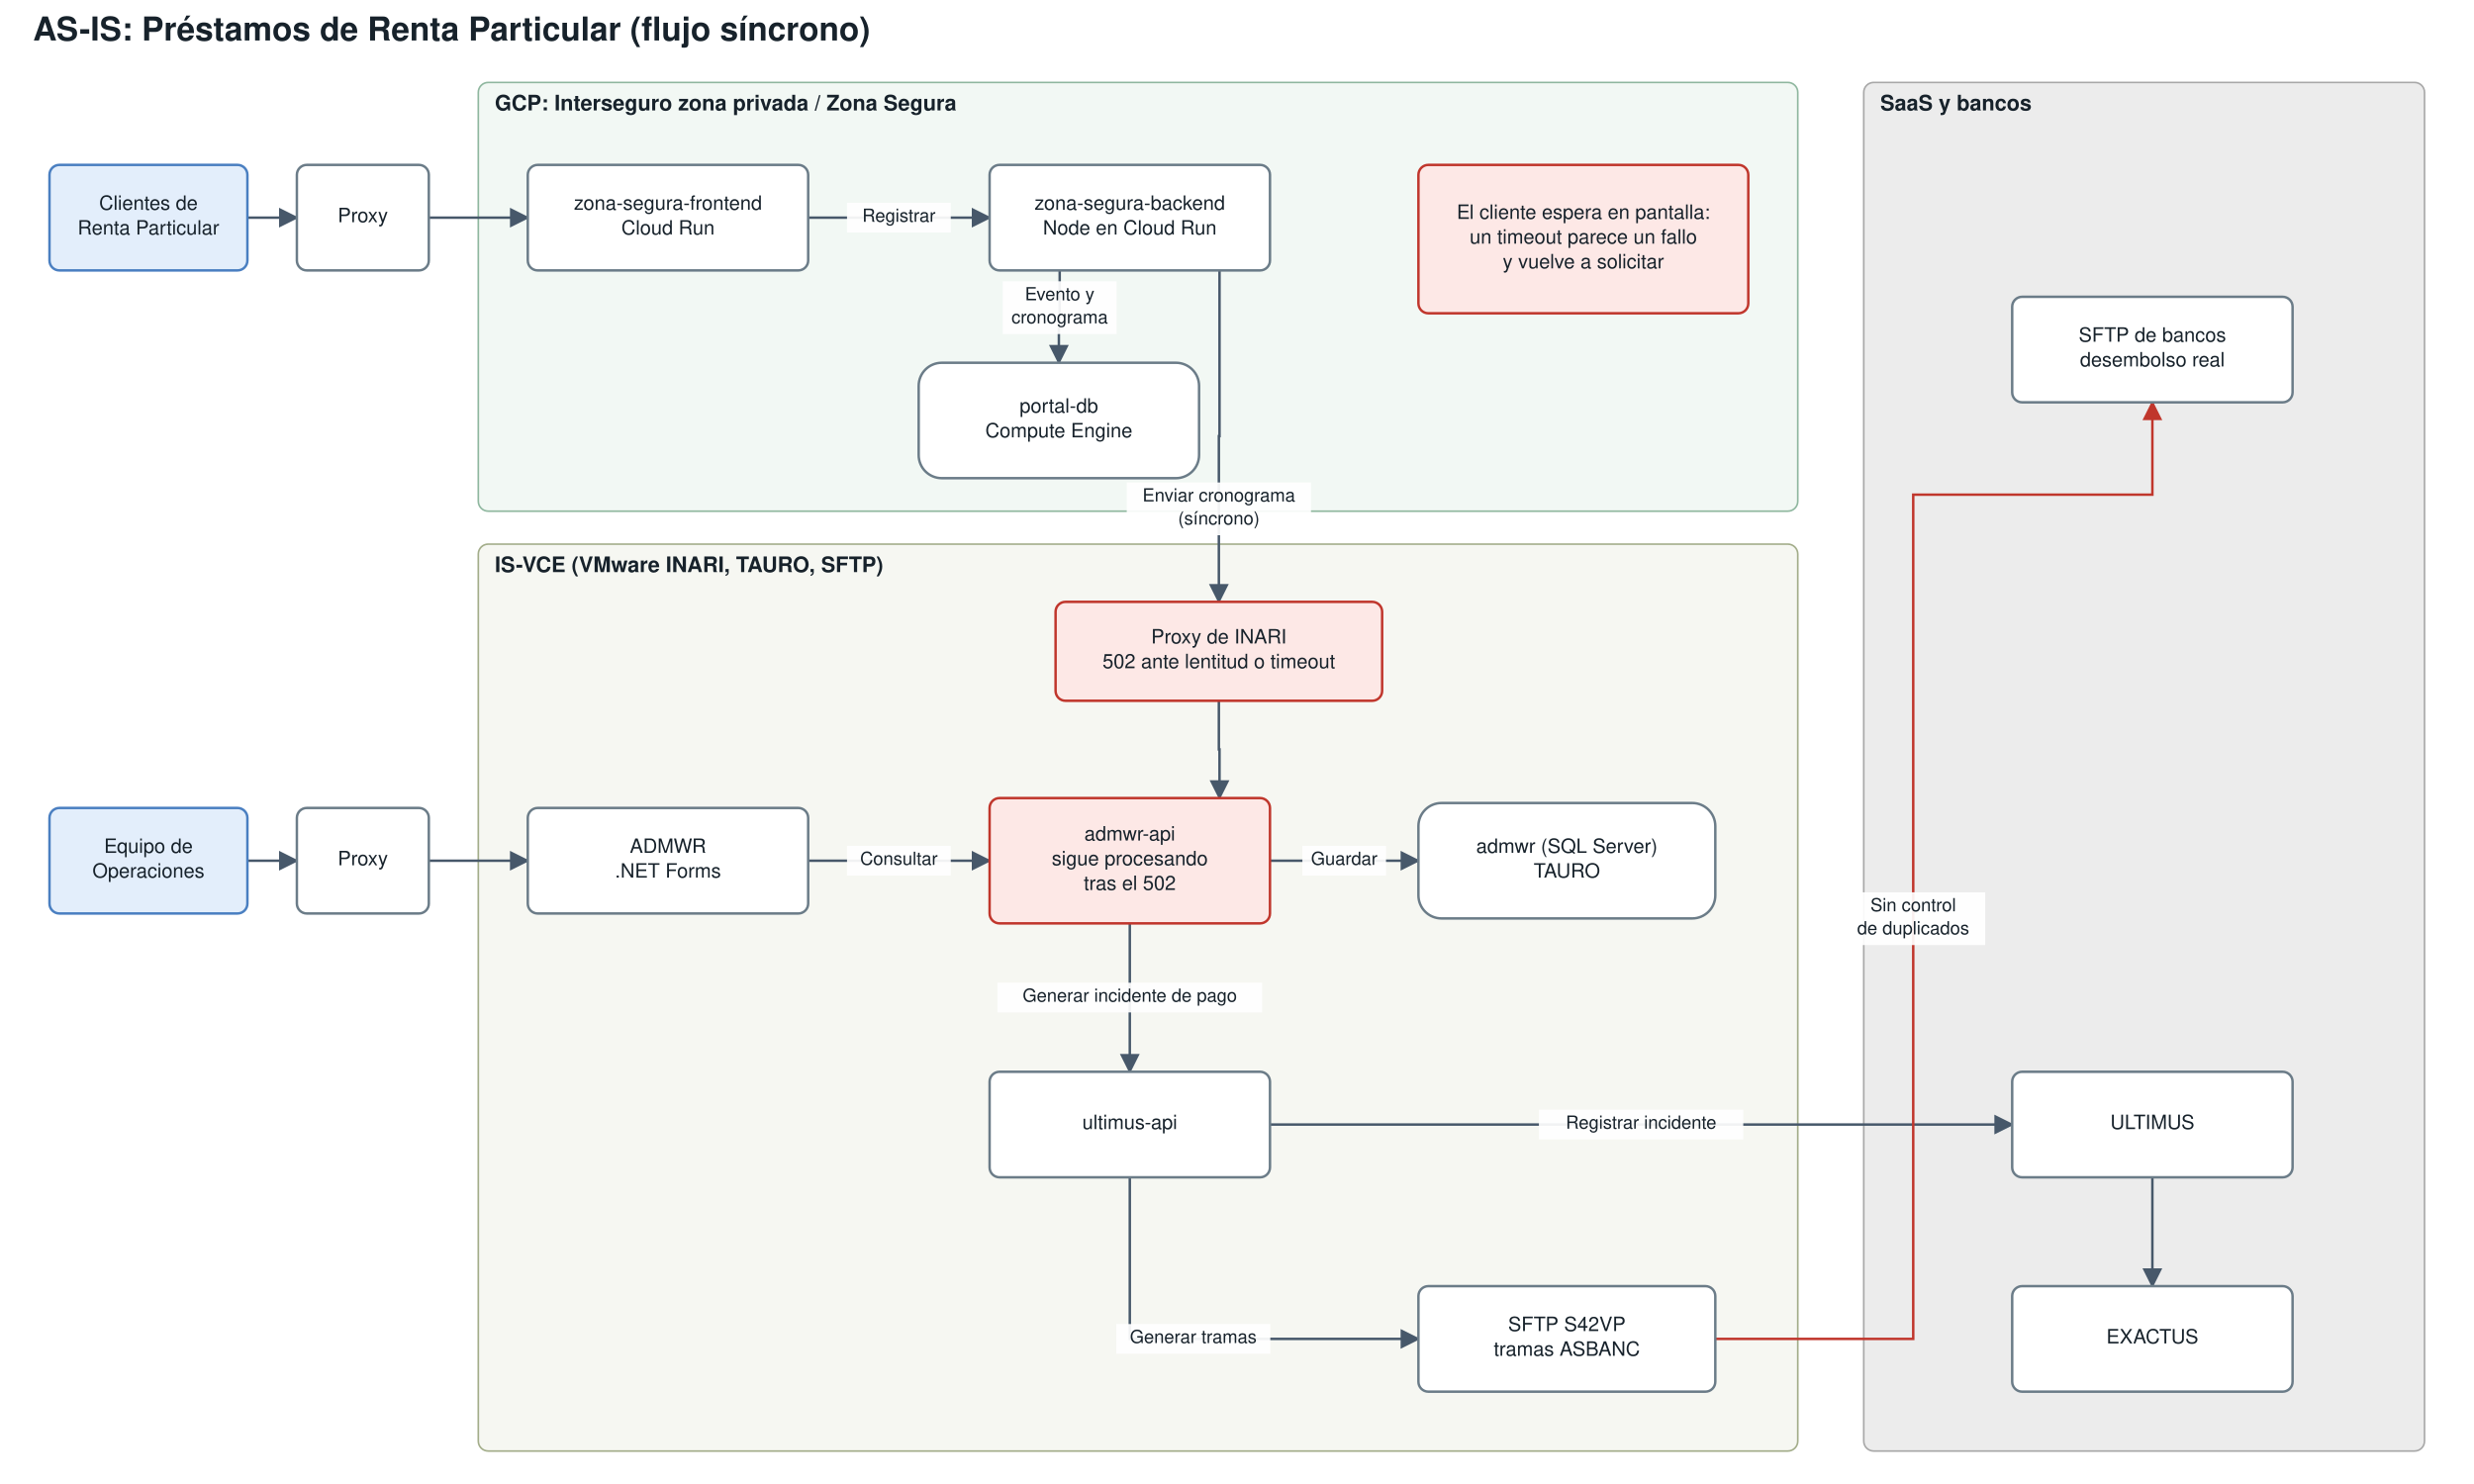
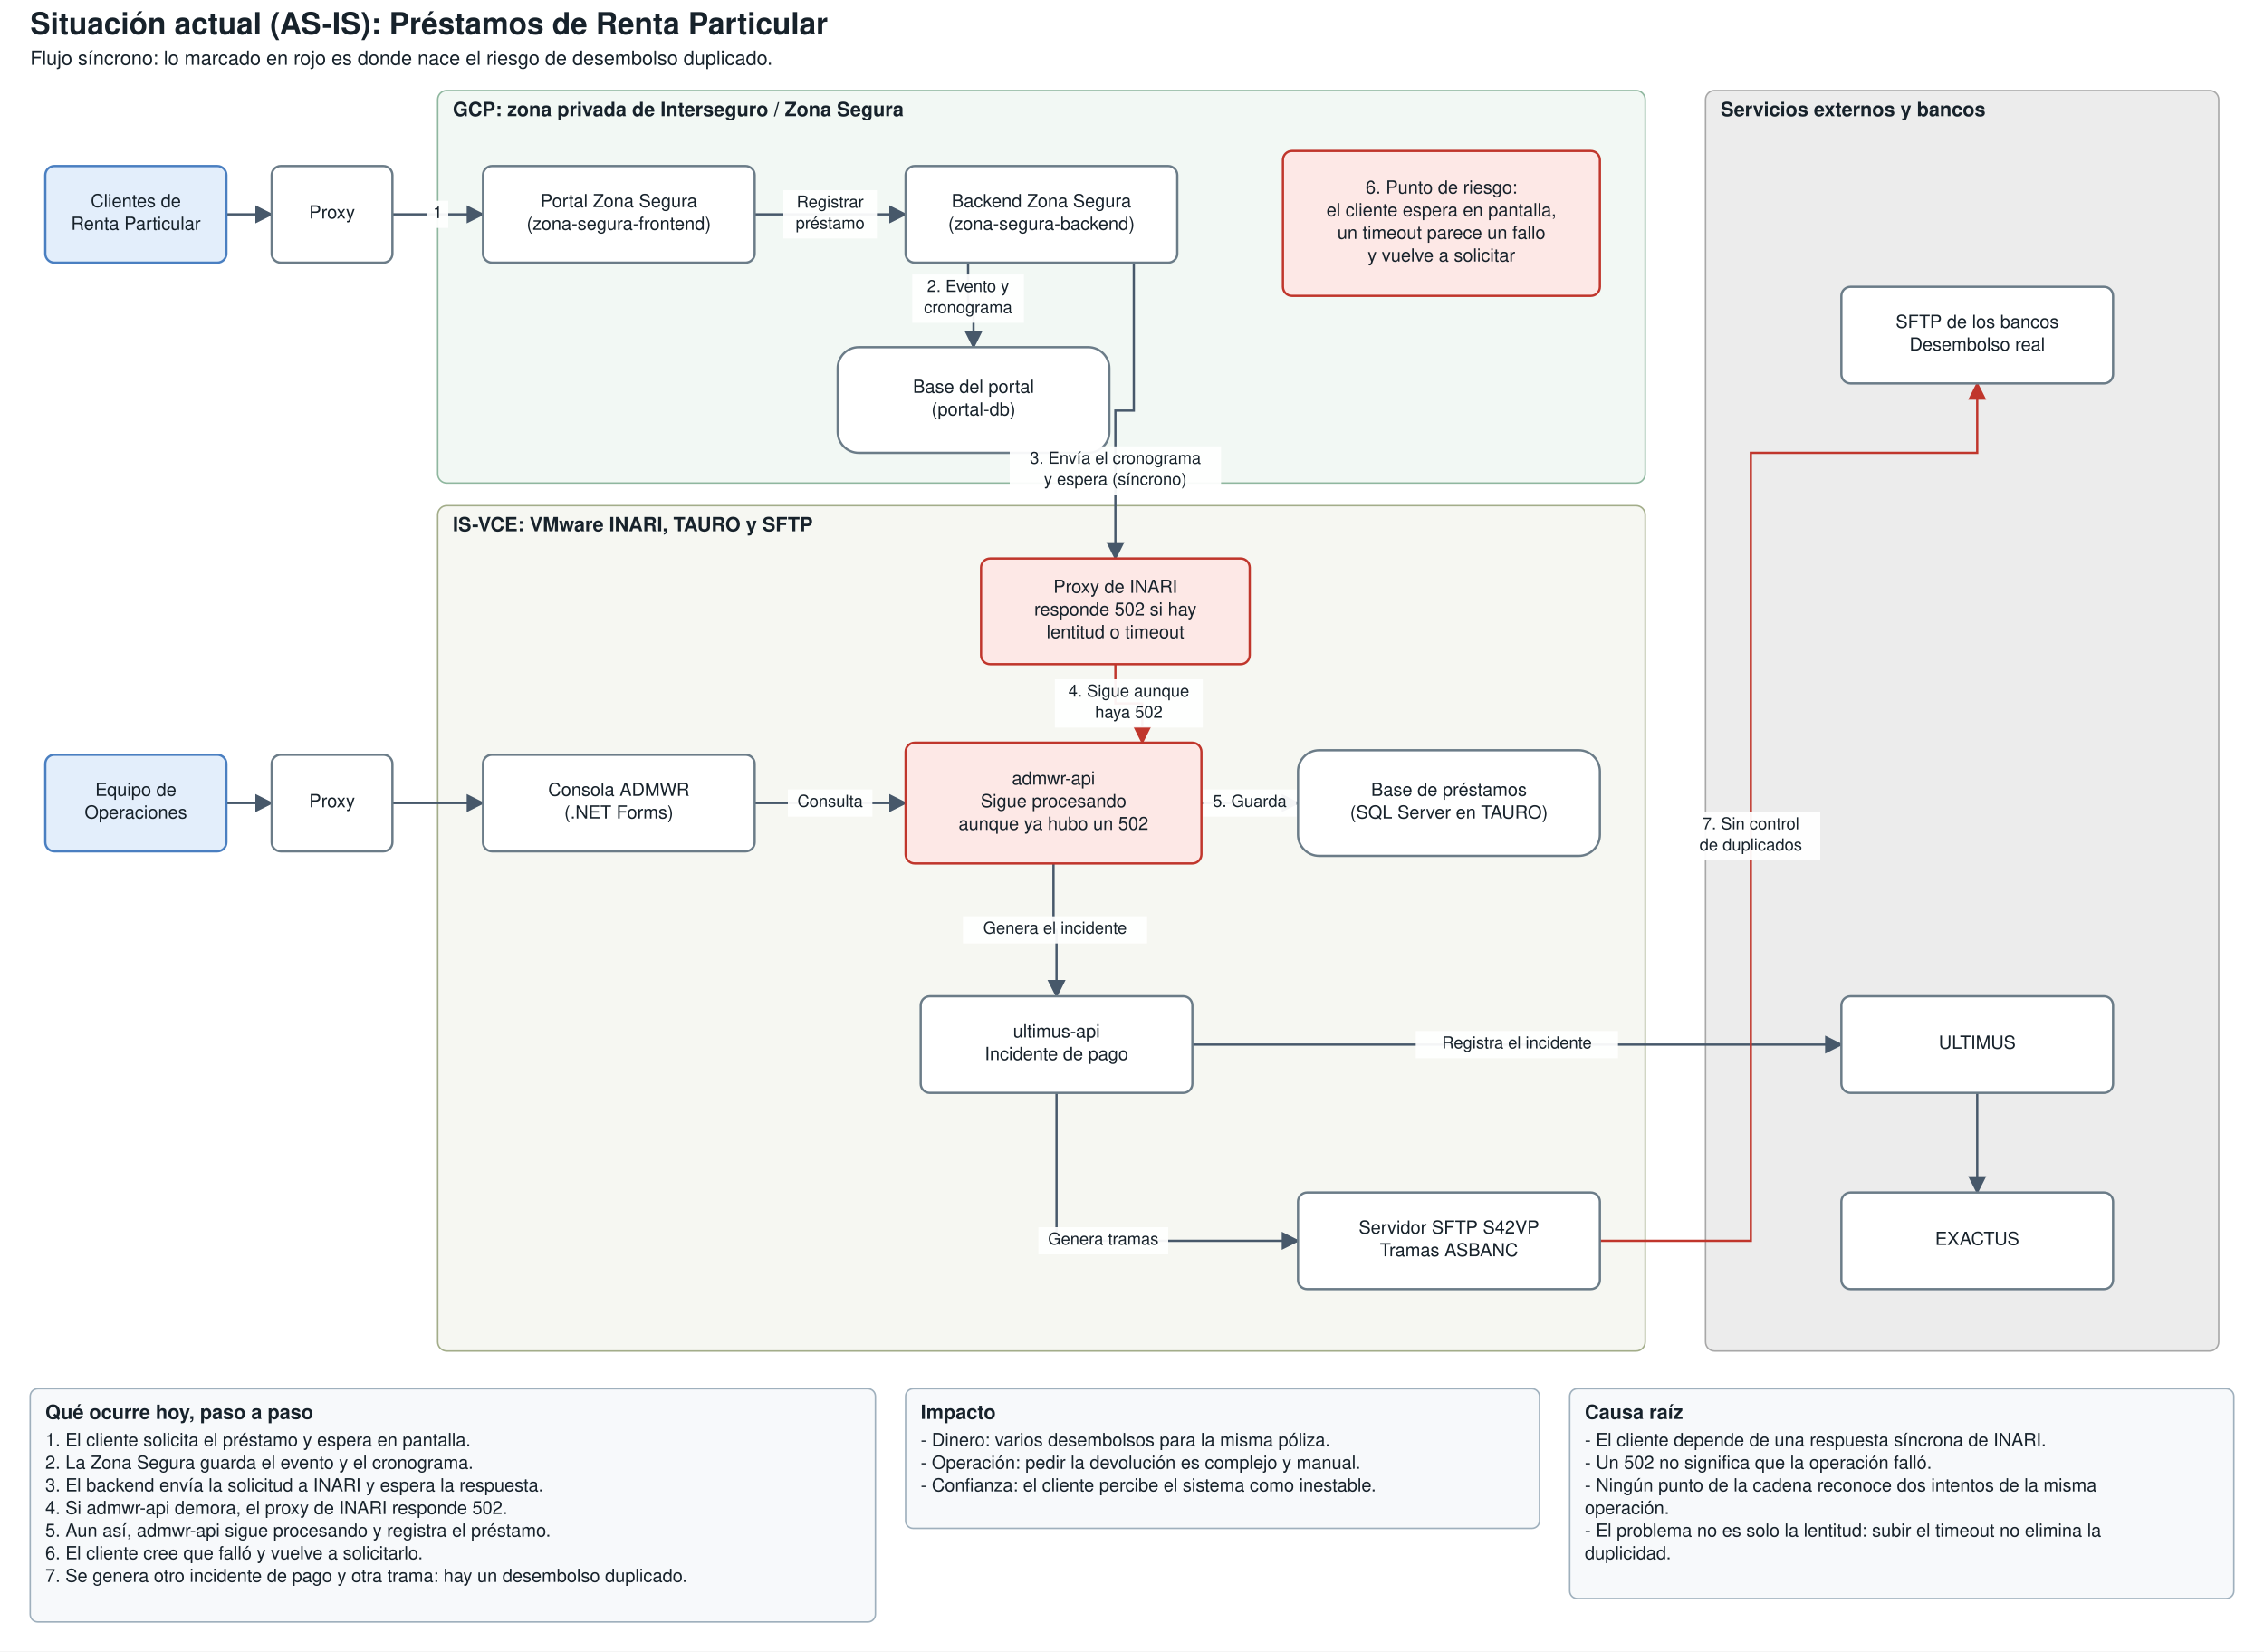
- <svg xmlns="http://www.w3.org/2000/svg" viewBox="0 0 1500 900" font-family="Helvetica, Arial, sans-serif">
+ <svg xmlns="http://www.w3.org/2000/svg" viewBox="0 0 1500 1094" font-family="Helvetica, Arial, sans-serif">
  <defs>
    <marker id="arrow" viewBox="0 0 10 10" refX="9" refY="5" markerWidth="8" markerHeight="8" orient="auto-start-reverse">
      <path d="M0 0L10 5L0 10z" fill="context-stroke" />
    </marker>
  </defs>
-   <rect width="1500" height="900" fill="#ffffff" />
-   <text x="20" y="20.0" font-size="20" font-weight="bold" text-anchor="start" dominant-baseline="central" fill="#17222b">AS-IS: Préstamos de Renta Particular (flujo síncrono)</text>
-   <rect x="290" y="50" width="800" height="260" rx="6" fill="#f2f8f4" stroke="#8fb79f" />
-   <text x="300" y="64.0" font-size="13" font-weight="bold" text-anchor="start" dominant-baseline="central" fill="#17222b">GCP: Interseguro zona privada / Zona Segura</text>
-   <rect x="290" y="330" width="800" height="550" rx="6" fill="#f6f7f2" stroke="#a3ad8a" />
-   <text x="300" y="344.0" font-size="13" font-weight="bold" text-anchor="start" dominant-baseline="central" fill="#17222b">IS-VCE (VMware INARI, TAURO, SFTP)</text>
-   <rect x="1130" y="50" width="340" height="830" rx="6" fill="#ececec" stroke="#a8a8a8" />
-   <text x="1140" y="64.0" font-size="13" font-weight="bold" text-anchor="start" dominant-baseline="central" fill="#17222b">SaaS y bancos</text>
-   <polyline points="150,132.0 180,132.0" fill="none" stroke="#47586a" stroke-width="1.5" marker-end="url(#arrow)" />
-   <polyline points="260,132.0 320,132.0" fill="none" stroke="#47586a" stroke-width="1.5" marker-end="url(#arrow)" />
-   <polyline points="490,132.0 600,132.0" fill="none" stroke="#47586a" stroke-width="1.5" marker-end="url(#arrow)" />
-   <polyline points="642.5,164 642.5,192.0 642.0,192.0 642.0,220" fill="none" stroke="#47586a" stroke-width="1.5" marker-end="url(#arrow)" />
-   <polyline points="739.4,164 739.4,264.5 739.0,264.5 739.0,365" fill="none" stroke="#47586a" stroke-width="1.5" marker-end="url(#arrow)" />
-   <polyline points="739.0,425 739.0,454.5 739.4,454.5 739.4,484" fill="none" stroke="#47586a" stroke-width="1.5" marker-end="url(#arrow)" />
-   <polyline points="150,522.0 180,522.0" fill="none" stroke="#47586a" stroke-width="1.5" marker-end="url(#arrow)" />
-   <polyline points="260,522.0 320,522.0" fill="none" stroke="#47586a" stroke-width="1.5" marker-end="url(#arrow)" />
-   <polyline points="490,522.0 600,522.0" fill="none" stroke="#47586a" stroke-width="1.5" marker-end="url(#arrow)" />
-   <polyline points="770,522.0 860,522.0" fill="none" stroke="#47586a" stroke-width="1.5" marker-end="url(#arrow)" />
-   <polyline points="685.0,560 685.0,650" fill="none" stroke="#47586a" stroke-width="1.5" marker-end="url(#arrow)" />
-   <polyline points="770,682.0 1220,682.0" fill="none" stroke="#47586a" stroke-width="1.5" marker-end="url(#arrow)" />
-   <polyline points="1305.0,714 1305.0,780" fill="none" stroke="#47586a" stroke-width="1.5" marker-end="url(#arrow)" />
-   <polyline points="685.0,714 685.0,812.0 860,812.0" fill="none" stroke="#47586a" stroke-width="1.5" marker-end="url(#arrow)" />
-   <polyline points="1040,812.0 1160,812 1160,300 1305,300 1305.0,244" fill="none" stroke="#c0362c" stroke-width="1.5" marker-end="url(#arrow)" />
-   <rect x="30" y="100" width="120" height="64" rx="6" fill="#e3eefb" stroke="#4a7fc1" stroke-width="1.5" />
-   <text x="90.0" y="124.5" font-size="12" font-weight="normal" text-anchor="middle" dominant-baseline="central" fill="#17222b">Clientes de</text>
-   <text x="90.0" y="139.5" font-size="12" font-weight="normal" text-anchor="middle" dominant-baseline="central" fill="#17222b">Renta Particular</text>
-   <rect x="180" y="100" width="80" height="64" rx="6" fill="#ffffff" stroke="#6b7c88" stroke-width="1.5" />
-   <text x="220.0" y="132.0" font-size="12" font-weight="normal" text-anchor="middle" dominant-baseline="central" fill="#17222b">Proxy</text>
-   <rect x="320" y="100" width="170" height="64" rx="6" fill="#ffffff" stroke="#6b7c88" stroke-width="1.5" />
-   <text x="405.0" y="124.5" font-size="12" font-weight="normal" text-anchor="middle" dominant-baseline="central" fill="#17222b">zona-segura-frontend</text>
-   <text x="405.0" y="139.5" font-size="12" font-weight="normal" text-anchor="middle" dominant-baseline="central" fill="#17222b">Cloud Run</text>
-   <rect x="600" y="100" width="170" height="64" rx="6" fill="#ffffff" stroke="#6b7c88" stroke-width="1.5" />
-   <text x="685.0" y="124.5" font-size="12" font-weight="normal" text-anchor="middle" dominant-baseline="central" fill="#17222b">zona-segura-backend</text>
-   <text x="685.0" y="139.5" font-size="12" font-weight="normal" text-anchor="middle" dominant-baseline="central" fill="#17222b">Node en Cloud Run</text>
-   <rect x="557" y="220" width="170" height="70" rx="14" fill="#ffffff" stroke="#6b7c88" stroke-width="1.5" />
-   <text x="642.0" y="247.5" font-size="12" font-weight="normal" text-anchor="middle" dominant-baseline="central" fill="#17222b">portal-db</text>
-   <text x="642.0" y="262.5" font-size="12" font-weight="normal" text-anchor="middle" dominant-baseline="central" fill="#17222b">Compute Engine</text>
-   <rect x="860" y="100" width="200" height="90" rx="6" fill="#fde8e6" stroke="#c0362c" stroke-width="1.5" />
-   <text x="960.0" y="130.0" font-size="12" font-weight="normal" text-anchor="middle" dominant-baseline="central" fill="#17222b">El cliente espera en pantalla:</text>
-   <text x="960.0" y="145.0" font-size="12" font-weight="normal" text-anchor="middle" dominant-baseline="central" fill="#17222b">un timeout parece un fallo</text>
-   <text x="960.0" y="160.0" font-size="12" font-weight="normal" text-anchor="middle" dominant-baseline="central" fill="#17222b">y vuelve a solicitar</text>
-   <rect x="640" y="365" width="198" height="60" rx="6" fill="#fde8e6" stroke="#c0362c" stroke-width="1.5" />
-   <text x="739.0" y="387.5" font-size="12" font-weight="normal" text-anchor="middle" dominant-baseline="central" fill="#17222b">Proxy de INARI</text>
-   <text x="739.0" y="402.5" font-size="12" font-weight="normal" text-anchor="middle" dominant-baseline="central" fill="#17222b">502 ante lentitud o timeout</text>
-   <rect x="30" y="490" width="120" height="64" rx="6" fill="#e3eefb" stroke="#4a7fc1" stroke-width="1.5" />
-   <text x="90.0" y="514.5" font-size="12" font-weight="normal" text-anchor="middle" dominant-baseline="central" fill="#17222b">Equipo de</text>
-   <text x="90.0" y="529.5" font-size="12" font-weight="normal" text-anchor="middle" dominant-baseline="central" fill="#17222b">Operaciones</text>
-   <rect x="180" y="490" width="80" height="64" rx="6" fill="#ffffff" stroke="#6b7c88" stroke-width="1.5" />
-   <text x="220.0" y="522.0" font-size="12" font-weight="normal" text-anchor="middle" dominant-baseline="central" fill="#17222b">Proxy</text>
-   <rect x="320" y="490" width="170" height="64" rx="6" fill="#ffffff" stroke="#6b7c88" stroke-width="1.5" />
-   <text x="405.0" y="514.5" font-size="12" font-weight="normal" text-anchor="middle" dominant-baseline="central" fill="#17222b">ADMWR</text>
-   <text x="405.0" y="529.5" font-size="12" font-weight="normal" text-anchor="middle" dominant-baseline="central" fill="#17222b">.NET Forms</text>
-   <rect x="600" y="484" width="170" height="76" rx="6" fill="#fde8e6" stroke="#c0362c" stroke-width="1.5" />
-   <text x="685.0" y="507.0" font-size="12" font-weight="normal" text-anchor="middle" dominant-baseline="central" fill="#17222b">admwr-api</text>
-   <text x="685.0" y="522.0" font-size="12" font-weight="normal" text-anchor="middle" dominant-baseline="central" fill="#17222b">sigue procesando</text>
-   <text x="685.0" y="537.0" font-size="12" font-weight="normal" text-anchor="middle" dominant-baseline="central" fill="#17222b">tras el 502</text>
-   <rect x="860" y="487" width="180" height="70" rx="14" fill="#ffffff" stroke="#6b7c88" stroke-width="1.5" />
-   <text x="950.0" y="514.5" font-size="12" font-weight="normal" text-anchor="middle" dominant-baseline="central" fill="#17222b">admwr (SQL Server)</text>
-   <text x="950.0" y="529.5" font-size="12" font-weight="normal" text-anchor="middle" dominant-baseline="central" fill="#17222b">TAURO</text>
-   <rect x="600" y="650" width="170" height="64" rx="6" fill="#ffffff" stroke="#6b7c88" stroke-width="1.5" />
-   <text x="685.0" y="682.0" font-size="12" font-weight="normal" text-anchor="middle" dominant-baseline="central" fill="#17222b">ultimus-api</text>
-   <rect x="860" y="780" width="180" height="64" rx="6" fill="#ffffff" stroke="#6b7c88" stroke-width="1.5" />
-   <text x="950.0" y="804.5" font-size="12" font-weight="normal" text-anchor="middle" dominant-baseline="central" fill="#17222b">SFTP S42VP</text>
-   <text x="950.0" y="819.5" font-size="12" font-weight="normal" text-anchor="middle" dominant-baseline="central" fill="#17222b">tramas ASBANC</text>
-   <rect x="1220" y="650" width="170" height="64" rx="6" fill="#ffffff" stroke="#6b7c88" stroke-width="1.5" />
-   <text x="1305.0" y="682.0" font-size="12" font-weight="normal" text-anchor="middle" dominant-baseline="central" fill="#17222b">ULTIMUS</text>
-   <rect x="1220" y="780" width="170" height="64" rx="6" fill="#ffffff" stroke="#6b7c88" stroke-width="1.5" />
-   <text x="1305.0" y="812.0" font-size="12" font-weight="normal" text-anchor="middle" dominant-baseline="central" fill="#17222b">EXACTUS</text>
-   <rect x="1220" y="180" width="170" height="64" rx="6" fill="#ffffff" stroke="#6b7c88" stroke-width="1.5" />
-   <text x="1305.0" y="204.5" font-size="12" font-weight="normal" text-anchor="middle" dominant-baseline="central" fill="#17222b">SFTP de bancos</text>
-   <text x="1305.0" y="219.5" font-size="12" font-weight="normal" text-anchor="middle" dominant-baseline="central" fill="#17222b">desembolso real</text>
-   <rect x="513.55" y="123.0" width="62.9" height="18" fill="#ffffff" fill-opacity="0.92" />
-   <text x="545.0" y="132.0" font-size="11" font-weight="normal" text-anchor="middle" dominant-baseline="central" fill="#17222b">Registrar</text>
-   <rect x="608.0" y="170.6" width="69.0" height="32" fill="#ffffff" fill-opacity="0.92" />
-   <text x="642.5" y="179.6" font-size="11" font-weight="normal" text-anchor="middle" dominant-baseline="central" fill="#17222b">Evento y</text>
-   <text x="642.5" y="193.6" font-size="11" font-weight="normal" text-anchor="middle" dominant-baseline="central" fill="#17222b">cronograma</text>
-   <rect x="683.15" y="292.608" width="111.7" height="32" fill="#ffffff" fill-opacity="0.92" />
-   <text x="739.0" y="301.608" font-size="11" font-weight="normal" text-anchor="middle" dominant-baseline="central" fill="#17222b">Enviar cronograma</text>
-   <text x="739.0" y="315.608" font-size="11" font-weight="normal" text-anchor="middle" dominant-baseline="central" fill="#17222b">(síncrono)</text>
-   <rect x="513.55" y="513.0" width="62.9" height="18" fill="#ffffff" fill-opacity="0.92" />
-   <text x="545.0" y="522.0" font-size="11" font-weight="normal" text-anchor="middle" dominant-baseline="central" fill="#17222b">Consultar</text>
-   <rect x="789.65" y="513.0" width="50.7" height="18" fill="#ffffff" fill-opacity="0.92" />
-   <text x="815.0" y="522.0" font-size="11" font-weight="normal" text-anchor="middle" dominant-baseline="central" fill="#17222b">Guardar</text>
-   <rect x="604.75" y="596.0" width="160.5" height="18" fill="#ffffff" fill-opacity="0.92" />
-   <text x="685.0" y="605.0" font-size="11" font-weight="normal" text-anchor="middle" dominant-baseline="central" fill="#17222b">Generar incidente de pago</text>
-   <rect x="933.05" y="673.0" width="123.9" height="18" fill="#ffffff" fill-opacity="0.92" />
-   <text x="995.0" y="682.0" font-size="11" font-weight="normal" text-anchor="middle" dominant-baseline="central" fill="#17222b">Registrar incidente</text>
-   <rect x="676.8" y="803.0" width="93.4" height="18" fill="#ffffff" fill-opacity="0.92" />
-   <text x="723.5" y="812.0" font-size="11" font-weight="normal" text-anchor="middle" dominant-baseline="central" fill="#17222b">Generar tramas</text>
-   <rect x="1116.35" y="541.15" width="87.3" height="32" fill="#ffffff" fill-opacity="0.92" />
-   <text x="1160.0" y="550.15" font-size="11" font-weight="normal" text-anchor="middle" dominant-baseline="central" fill="#17222b">Sin control</text>
-   <text x="1160.0" y="564.15" font-size="11" font-weight="normal" text-anchor="middle" dominant-baseline="central" fill="#17222b">de duplicados</text>
+   <rect width="1500" height="1094" fill="#ffffff" />
+   <text x="20" y="18.0" font-size="20" font-weight="bold" text-anchor="start" dominant-baseline="central" fill="#17222b">Situación actual (AS-IS): Préstamos de Renta Particular</text>
+   <text x="20" y="40.0" font-size="13" font-weight="normal" text-anchor="start" dominant-baseline="central" fill="#17222b">Flujo síncrono: lo marcado en rojo es donde nace el riesgo de desembolso duplicado.</text>
+   <rect x="290" y="60" width="800" height="260" rx="6" fill="#f2f8f4" stroke="#8fb79f" />
+   <text x="300" y="74.0" font-size="13" font-weight="bold" text-anchor="start" dominant-baseline="central" fill="#17222b">GCP: zona privada de Interseguro / Zona Segura</text>
+   <rect x="290" y="335" width="800" height="560" rx="6" fill="#f6f7f2" stroke="#a3ad8a" />
+   <text x="300" y="349.0" font-size="13" font-weight="bold" text-anchor="start" dominant-baseline="central" fill="#17222b">IS-VCE: VMware INARI, TAURO y SFTP</text>
+   <rect x="1130" y="60" width="340" height="835" rx="6" fill="#ececec" stroke="#a8a8a8" />
+   <text x="1140" y="74.0" font-size="13" font-weight="bold" text-anchor="start" dominant-baseline="central" fill="#17222b">Servicios externos y bancos</text>
+   <polyline points="150,142.0 180,142.0" fill="none" stroke="#47586a" stroke-width="1.5" marker-end="url(#arrow)" />
+   <polyline points="260,142.0 320,142.0" fill="none" stroke="#47586a" stroke-width="1.5" marker-end="url(#arrow)" />
+   <polyline points="500,142.0 600,142.0" fill="none" stroke="#47586a" stroke-width="1.5" marker-end="url(#arrow)" />
+   <polyline points="641.4,174 641.4,202.0 645.0,202.0 645.0,230" fill="none" stroke="#47586a" stroke-width="1.5" marker-end="url(#arrow)" />
+   <polyline points="751.2,174 751.2,272.0 739.0,272.0 739.0,370" fill="none" stroke="#47586a" stroke-width="1.5" marker-end="url(#arrow)" />
+   <polyline points="739.0,440 739.0,466.0 756.8,466.0 756.8,492" fill="none" stroke="#c0362c" stroke-width="1.5" marker-end="url(#arrow)" />
+   <polyline points="150,532.0 180,532.0" fill="none" stroke="#47586a" stroke-width="1.5" marker-end="url(#arrow)" />
+   <polyline points="260,532.0 320,532.0" fill="none" stroke="#47586a" stroke-width="1.5" marker-end="url(#arrow)" />
+   <polyline points="500,532.0 600,532.0" fill="none" stroke="#47586a" stroke-width="1.5" marker-end="url(#arrow)" />
+   <polyline points="796,532.0 860,532.0" fill="none" stroke="#47586a" stroke-width="1.5" marker-end="url(#arrow)" />
+   <polyline points="698.0,572 698.0,616.0 700.0,616.0 700.0,660" fill="none" stroke="#47586a" stroke-width="1.5" marker-end="url(#arrow)" />
+   <polyline points="790,692.0 1220,692.0" fill="none" stroke="#47586a" stroke-width="1.5" marker-end="url(#arrow)" />
+   <polyline points="1310.0,724 1310.0,790" fill="none" stroke="#47586a" stroke-width="1.5" marker-end="url(#arrow)" />
+   <polyline points="700.0,724 700.0,822.0 860,822.0" fill="none" stroke="#47586a" stroke-width="1.5" marker-end="url(#arrow)" />
+   <polyline points="1060,822.0 1160,822 1160,300 1310,300 1310.0,254" fill="none" stroke="#c0362c" stroke-width="1.5" marker-end="url(#arrow)" />
+   <rect x="30" y="110" width="120" height="64" rx="6" fill="#e3eefb" stroke="#4a7fc1" stroke-width="1.5" />
+   <text x="90.0" y="134.5" font-size="12" font-weight="normal" text-anchor="middle" dominant-baseline="central" fill="#17222b">Clientes de</text>
+   <text x="90.0" y="149.5" font-size="12" font-weight="normal" text-anchor="middle" dominant-baseline="central" fill="#17222b">Renta Particular</text>
+   <rect x="180" y="110" width="80" height="64" rx="6" fill="#ffffff" stroke="#6b7c88" stroke-width="1.5" />
+   <text x="220.0" y="142.0" font-size="12" font-weight="normal" text-anchor="middle" dominant-baseline="central" fill="#17222b">Proxy</text>
+   <rect x="320" y="110" width="180" height="64" rx="6" fill="#ffffff" stroke="#6b7c88" stroke-width="1.5" />
+   <text x="410.0" y="134.5" font-size="12" font-weight="normal" text-anchor="middle" dominant-baseline="central" fill="#17222b">Portal Zona Segura</text>
+   <text x="410.0" y="149.5" font-size="12" font-weight="normal" text-anchor="middle" dominant-baseline="central" fill="#17222b">(zona-segura-frontend)</text>
+   <rect x="600" y="110" width="180" height="64" rx="6" fill="#ffffff" stroke="#6b7c88" stroke-width="1.5" />
+   <text x="690.0" y="134.5" font-size="12" font-weight="normal" text-anchor="middle" dominant-baseline="central" fill="#17222b">Backend Zona Segura</text>
+   <text x="690.0" y="149.5" font-size="12" font-weight="normal" text-anchor="middle" dominant-baseline="central" fill="#17222b">(zona-segura-backend)</text>
+   <rect x="555" y="230" width="180" height="70" rx="14" fill="#ffffff" stroke="#6b7c88" stroke-width="1.5" />
+   <text x="645.0" y="257.5" font-size="12" font-weight="normal" text-anchor="middle" dominant-baseline="central" fill="#17222b">Base del portal</text>
+   <text x="645.0" y="272.5" font-size="12" font-weight="normal" text-anchor="middle" dominant-baseline="central" fill="#17222b">(portal-db)</text>
+   <rect x="850" y="100" width="210" height="96" rx="6" fill="#fde8e6" stroke="#c0362c" stroke-width="1.5" />
+   <text x="955.0" y="125.5" font-size="12" font-weight="normal" text-anchor="middle" dominant-baseline="central" fill="#17222b">6. Punto de riesgo:</text>
+   <text x="955.0" y="140.5" font-size="12" font-weight="normal" text-anchor="middle" dominant-baseline="central" fill="#17222b">el cliente espera en pantalla,</text>
+   <text x="955.0" y="155.5" font-size="12" font-weight="normal" text-anchor="middle" dominant-baseline="central" fill="#17222b">un timeout parece un fallo</text>
+   <text x="955.0" y="170.5" font-size="12" font-weight="normal" text-anchor="middle" dominant-baseline="central" fill="#17222b">y vuelve a solicitar</text>
+   <rect x="650" y="370" width="178" height="70" rx="6" fill="#fde8e6" stroke="#c0362c" stroke-width="1.5" />
+   <text x="739.0" y="390.0" font-size="12" font-weight="normal" text-anchor="middle" dominant-baseline="central" fill="#17222b">Proxy de INARI</text>
+   <text x="739.0" y="405.0" font-size="12" font-weight="normal" text-anchor="middle" dominant-baseline="central" fill="#17222b">responde 502 si hay</text>
+   <text x="739.0" y="420.0" font-size="12" font-weight="normal" text-anchor="middle" dominant-baseline="central" fill="#17222b">lentitud o timeout</text>
+   <rect x="30" y="500" width="120" height="64" rx="6" fill="#e3eefb" stroke="#4a7fc1" stroke-width="1.5" />
+   <text x="90.0" y="524.5" font-size="12" font-weight="normal" text-anchor="middle" dominant-baseline="central" fill="#17222b">Equipo de</text>
+   <text x="90.0" y="539.5" font-size="12" font-weight="normal" text-anchor="middle" dominant-baseline="central" fill="#17222b">Operaciones</text>
+   <rect x="180" y="500" width="80" height="64" rx="6" fill="#ffffff" stroke="#6b7c88" stroke-width="1.5" />
+   <text x="220.0" y="532.0" font-size="12" font-weight="normal" text-anchor="middle" dominant-baseline="central" fill="#17222b">Proxy</text>
+   <rect x="320" y="500" width="180" height="64" rx="6" fill="#ffffff" stroke="#6b7c88" stroke-width="1.5" />
+   <text x="410.0" y="524.5" font-size="12" font-weight="normal" text-anchor="middle" dominant-baseline="central" fill="#17222b">Consola ADMWR</text>
+   <text x="410.0" y="539.5" font-size="12" font-weight="normal" text-anchor="middle" dominant-baseline="central" fill="#17222b">(.NET Forms)</text>
+   <rect x="600" y="492" width="196" height="80" rx="6" fill="#fde8e6" stroke="#c0362c" stroke-width="1.5" />
+   <text x="698.0" y="517.0" font-size="12" font-weight="normal" text-anchor="middle" dominant-baseline="central" fill="#17222b">admwr-api</text>
+   <text x="698.0" y="532.0" font-size="12" font-weight="normal" text-anchor="middle" dominant-baseline="central" fill="#17222b">Sigue procesando</text>
+   <text x="698.0" y="547.0" font-size="12" font-weight="normal" text-anchor="middle" dominant-baseline="central" fill="#17222b">aunque ya hubo un 502</text>
+   <rect x="860" y="497" width="200" height="70" rx="14" fill="#ffffff" stroke="#6b7c88" stroke-width="1.5" />
+   <text x="960.0" y="524.5" font-size="12" font-weight="normal" text-anchor="middle" dominant-baseline="central" fill="#17222b">Base de préstamos</text>
+   <text x="960.0" y="539.5" font-size="12" font-weight="normal" text-anchor="middle" dominant-baseline="central" fill="#17222b">(SQL Server en TAURO)</text>
+   <rect x="610" y="660" width="180" height="64" rx="6" fill="#ffffff" stroke="#6b7c88" stroke-width="1.5" />
+   <text x="700.0" y="684.5" font-size="12" font-weight="normal" text-anchor="middle" dominant-baseline="central" fill="#17222b">ultimus-api</text>
+   <text x="700.0" y="699.5" font-size="12" font-weight="normal" text-anchor="middle" dominant-baseline="central" fill="#17222b">Incidente de pago</text>
+   <rect x="860" y="790" width="200" height="64" rx="6" fill="#ffffff" stroke="#6b7c88" stroke-width="1.5" />
+   <text x="960.0" y="814.5" font-size="12" font-weight="normal" text-anchor="middle" dominant-baseline="central" fill="#17222b">Servidor SFTP S42VP</text>
+   <text x="960.0" y="829.5" font-size="12" font-weight="normal" text-anchor="middle" dominant-baseline="central" fill="#17222b">Tramas ASBANC</text>
+   <rect x="1220" y="660" width="180" height="64" rx="6" fill="#ffffff" stroke="#6b7c88" stroke-width="1.5" />
+   <text x="1310.0" y="692.0" font-size="12" font-weight="normal" text-anchor="middle" dominant-baseline="central" fill="#17222b">ULTIMUS</text>
+   <rect x="1220" y="790" width="180" height="64" rx="6" fill="#ffffff" stroke="#6b7c88" stroke-width="1.5" />
+   <text x="1310.0" y="822.0" font-size="12" font-weight="normal" text-anchor="middle" dominant-baseline="central" fill="#17222b">EXACTUS</text>
+   <rect x="1220" y="190" width="180" height="64" rx="6" fill="#ffffff" stroke="#6b7c88" stroke-width="1.5" />
+   <text x="1310.0" y="214.5" font-size="12" font-weight="normal" text-anchor="middle" dominant-baseline="central" fill="#17222b">SFTP de los bancos</text>
+   <text x="1310.0" y="229.5" font-size="12" font-weight="normal" text-anchor="middle" dominant-baseline="central" fill="#17222b">Desembolso real</text>
+   <rect x="20" y="920" width="560" height="154.5" rx="5" fill="#f7f9fb" stroke="#9fb0bd" />
+   <text x="30" y="940" font-size="13" font-weight="bold" fill="#17222b">Qué ocurre hoy, paso a paso</text>
+   <text x="30" y="958" font-size="12" fill="#17222b">1. El cliente solicita el préstamo y espera en pantalla.</text>
+   <text x="30" y="973" font-size="12" fill="#17222b">2. La Zona Segura guarda el evento y el cronograma.</text>
+   <text x="30" y="988" font-size="12" fill="#17222b">3. El backend envía la solicitud a INARI y espera la respuesta.</text>
+   <text x="30" y="1003" font-size="12" fill="#17222b">4. Si admwr-api demora, el proxy de INARI responde 502.</text>
+   <text x="30" y="1018" font-size="12" fill="#17222b">5. Aun así, admwr-api sigue procesando y registra el préstamo.</text>
+   <text x="30" y="1033" font-size="12" fill="#17222b">6. El cliente cree que falló y vuelve a solicitarlo.</text>
+   <text x="30" y="1048" font-size="12" fill="#17222b">7. Se genera otro incidente de pago y otra trama: hay un desembolso duplicado.</text>
+   <rect x="600" y="920" width="420" height="92.5" rx="5" fill="#f7f9fb" stroke="#9fb0bd" />
+   <text x="610" y="940" font-size="13" font-weight="bold" fill="#17222b">Impacto</text>
+   <text x="610" y="958" font-size="12" fill="#17222b">- Dinero: varios desembolsos para la misma póliza.</text>
+   <text x="610" y="973" font-size="12" fill="#17222b">- Operación: pedir la devolución es complejo y manual.</text>
+   <text x="610" y="988" font-size="12" fill="#17222b">- Confianza: el cliente percibe el sistema como inestable.</text>
+   <rect x="1040" y="920" width="440" height="139.0" rx="5" fill="#f7f9fb" stroke="#9fb0bd" />
+   <text x="1050" y="940" font-size="13" font-weight="bold" fill="#17222b">Causa raíz</text>
+   <text x="1050" y="958" font-size="12" fill="#17222b">- El cliente depende de una respuesta síncrona de INARI.</text>
+   <text x="1050" y="973" font-size="12" fill="#17222b">- Un 502 no significa que la operación falló.</text>
+   <text x="1050" y="988" font-size="12" fill="#17222b">- Ningún punto de la cadena reconoce dos intentos de la misma</text>
+   <text x="1050" y="1003" font-size="12" fill="#17222b">   operación.</text>
+   <text x="1050" y="1018" font-size="12" fill="#17222b">- El problema no es solo la lentitud: subir el timeout no elimina la</text>
+   <text x="1050" y="1033" font-size="12" fill="#17222b">   duplicidad.</text>
+   <rect x="283.0" y="133.0" width="14.0" height="18" fill="#ffffff" fill-opacity="0.94" />
+   <text x="290.0" y="142.0" font-size="11" font-weight="normal" text-anchor="middle" dominant-baseline="central" fill="#17222b">1</text>
+   <rect x="519.0" y="126.0" width="62.0" height="32" fill="#ffffff" fill-opacity="0.94" />
+   <text x="550.0" y="135.0" font-size="11" font-weight="normal" text-anchor="middle" dominant-baseline="central" fill="#17222b">Registrar</text>
+   <text x="550.0" y="149.0" font-size="11" font-weight="normal" text-anchor="middle" dominant-baseline="central" fill="#17222b">préstamo</text>
+   <rect x="604.4" y="181.84" width="74.0" height="32" fill="#ffffff" fill-opacity="0.94" />
+   <text x="641.4" y="190.84" font-size="11" font-weight="normal" text-anchor="middle" dominant-baseline="central" fill="#17222b">2. Evento y</text>
+   <text x="641.4" y="204.84" font-size="11" font-weight="normal" text-anchor="middle" dominant-baseline="central" fill="#17222b">cronograma</text>
+   <rect x="669.0" y="295.704" width="140.0" height="32" fill="#ffffff" fill-opacity="0.94" />
+   <text x="739.0" y="304.704" font-size="11" font-weight="normal" text-anchor="middle" dominant-baseline="central" fill="#17222b">3. Envía el cronograma</text>
+   <text x="739.0" y="318.704" font-size="11" font-weight="normal" text-anchor="middle" dominant-baseline="central" fill="#17222b">y espera (síncrono)</text>
+   <rect x="698.9" y="450.0" width="98.0" height="32" fill="#ffffff" fill-opacity="0.94" />
+   <text x="747.9" y="459.0" font-size="11" font-weight="normal" text-anchor="middle" dominant-baseline="central" fill="#17222b">4. Sigue aunque</text>
+   <text x="747.9" y="473.0" font-size="11" font-weight="normal" text-anchor="middle" dominant-baseline="central" fill="#17222b">haya 502</text>
+   <rect x="522.0" y="523.0" width="56.0" height="18" fill="#ffffff" fill-opacity="0.94" />
+   <text x="550.0" y="532.0" font-size="11" font-weight="normal" text-anchor="middle" dominant-baseline="central" fill="#17222b">Consulta</text>
+   <rect x="797.0" y="523.0" width="62.0" height="18" fill="#ffffff" fill-opacity="0.94" />
+   <text x="828.0" y="532.0" font-size="11" font-weight="normal" text-anchor="middle" dominant-baseline="central" fill="#17222b">5. Guarda</text>
+   <rect x="638.0" y="607.0" width="122.0" height="18" fill="#ffffff" fill-opacity="0.94" />
+   <text x="699.0" y="616.0" font-size="11" font-weight="normal" text-anchor="middle" dominant-baseline="central" fill="#17222b">Genera el incidente</text>
+   <rect x="938.0" y="683.0" width="134.0" height="18" fill="#ffffff" fill-opacity="0.94" />
+   <text x="1005.0" y="692.0" font-size="11" font-weight="normal" text-anchor="middle" dominant-baseline="central" fill="#17222b">Registra el incidente</text>
+   <rect x="688.0" y="813.0" width="86.0" height="18" fill="#ffffff" fill-opacity="0.94" />
+   <text x="731.0" y="822.0" font-size="11" font-weight="normal" text-anchor="middle" dominant-baseline="central" fill="#17222b">Genera tramas</text>
+   <rect x="1114.0" y="537.9" width="92.0" height="32" fill="#ffffff" fill-opacity="0.94" />
+   <text x="1160.0" y="546.9" font-size="11" font-weight="normal" text-anchor="middle" dominant-baseline="central" fill="#17222b">7. Sin control</text>
+   <text x="1160.0" y="560.9" font-size="11" font-weight="normal" text-anchor="middle" dominant-baseline="central" fill="#17222b">de duplicados</text>
</svg>
